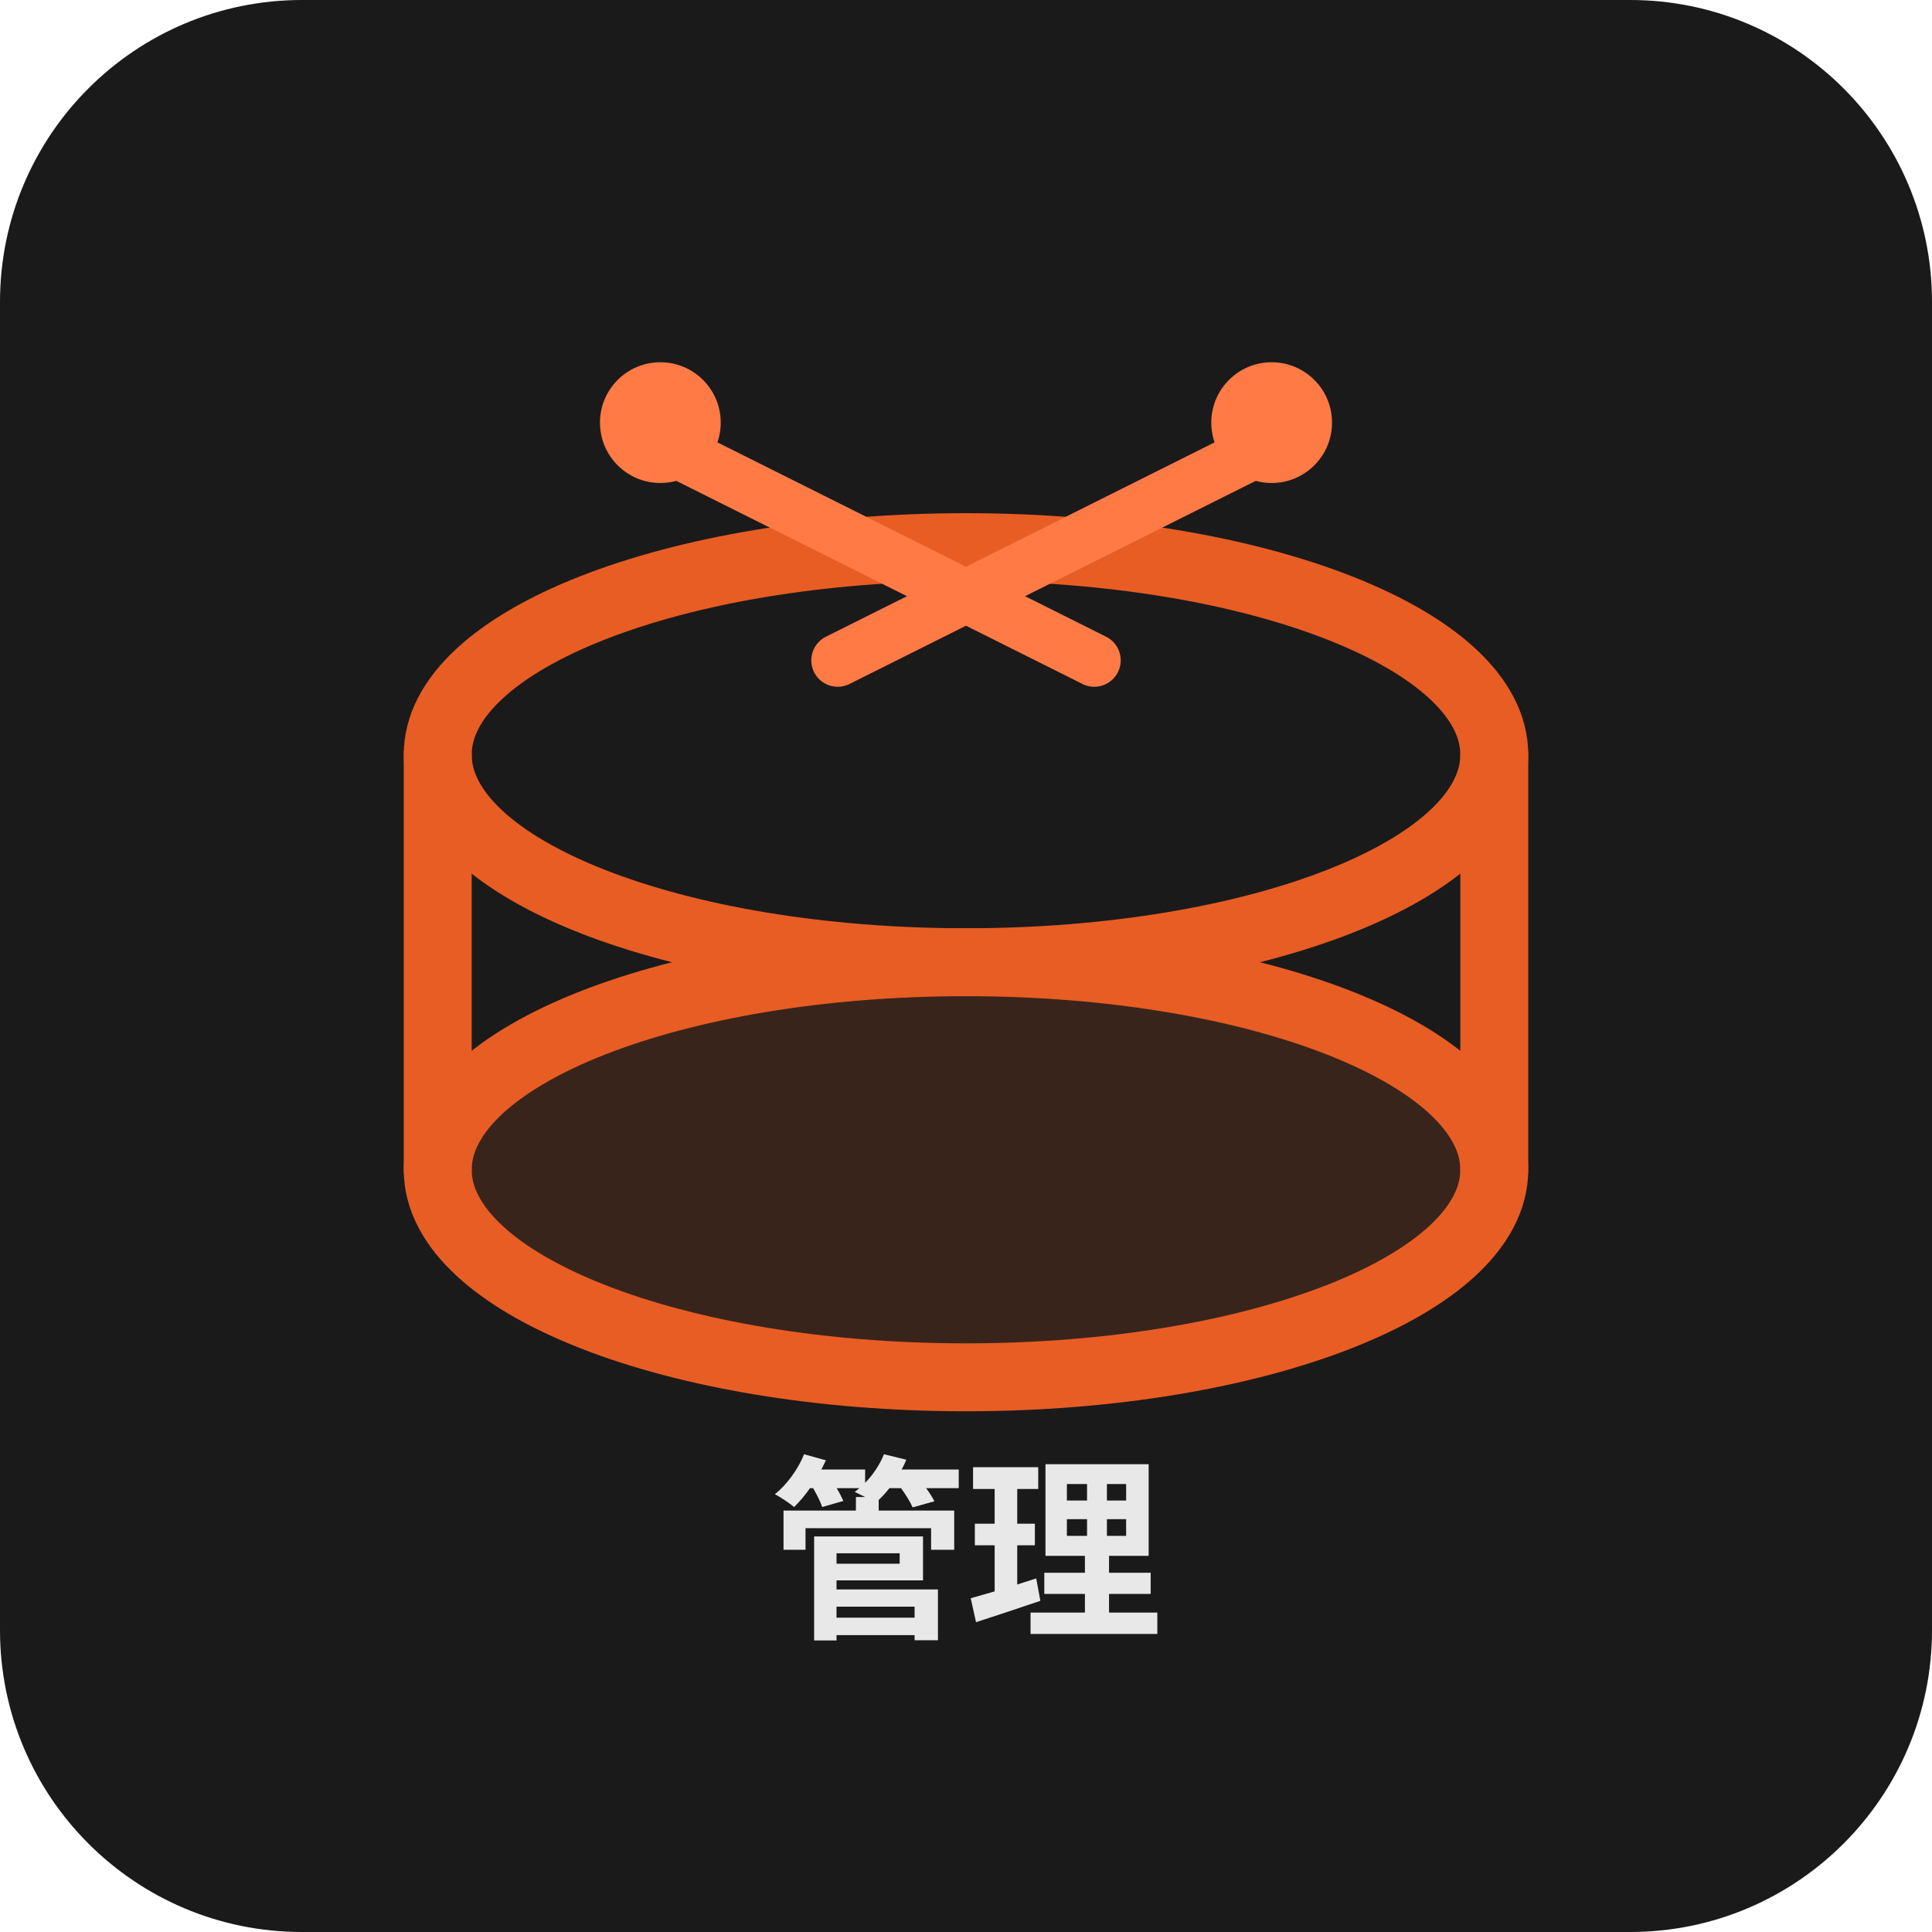
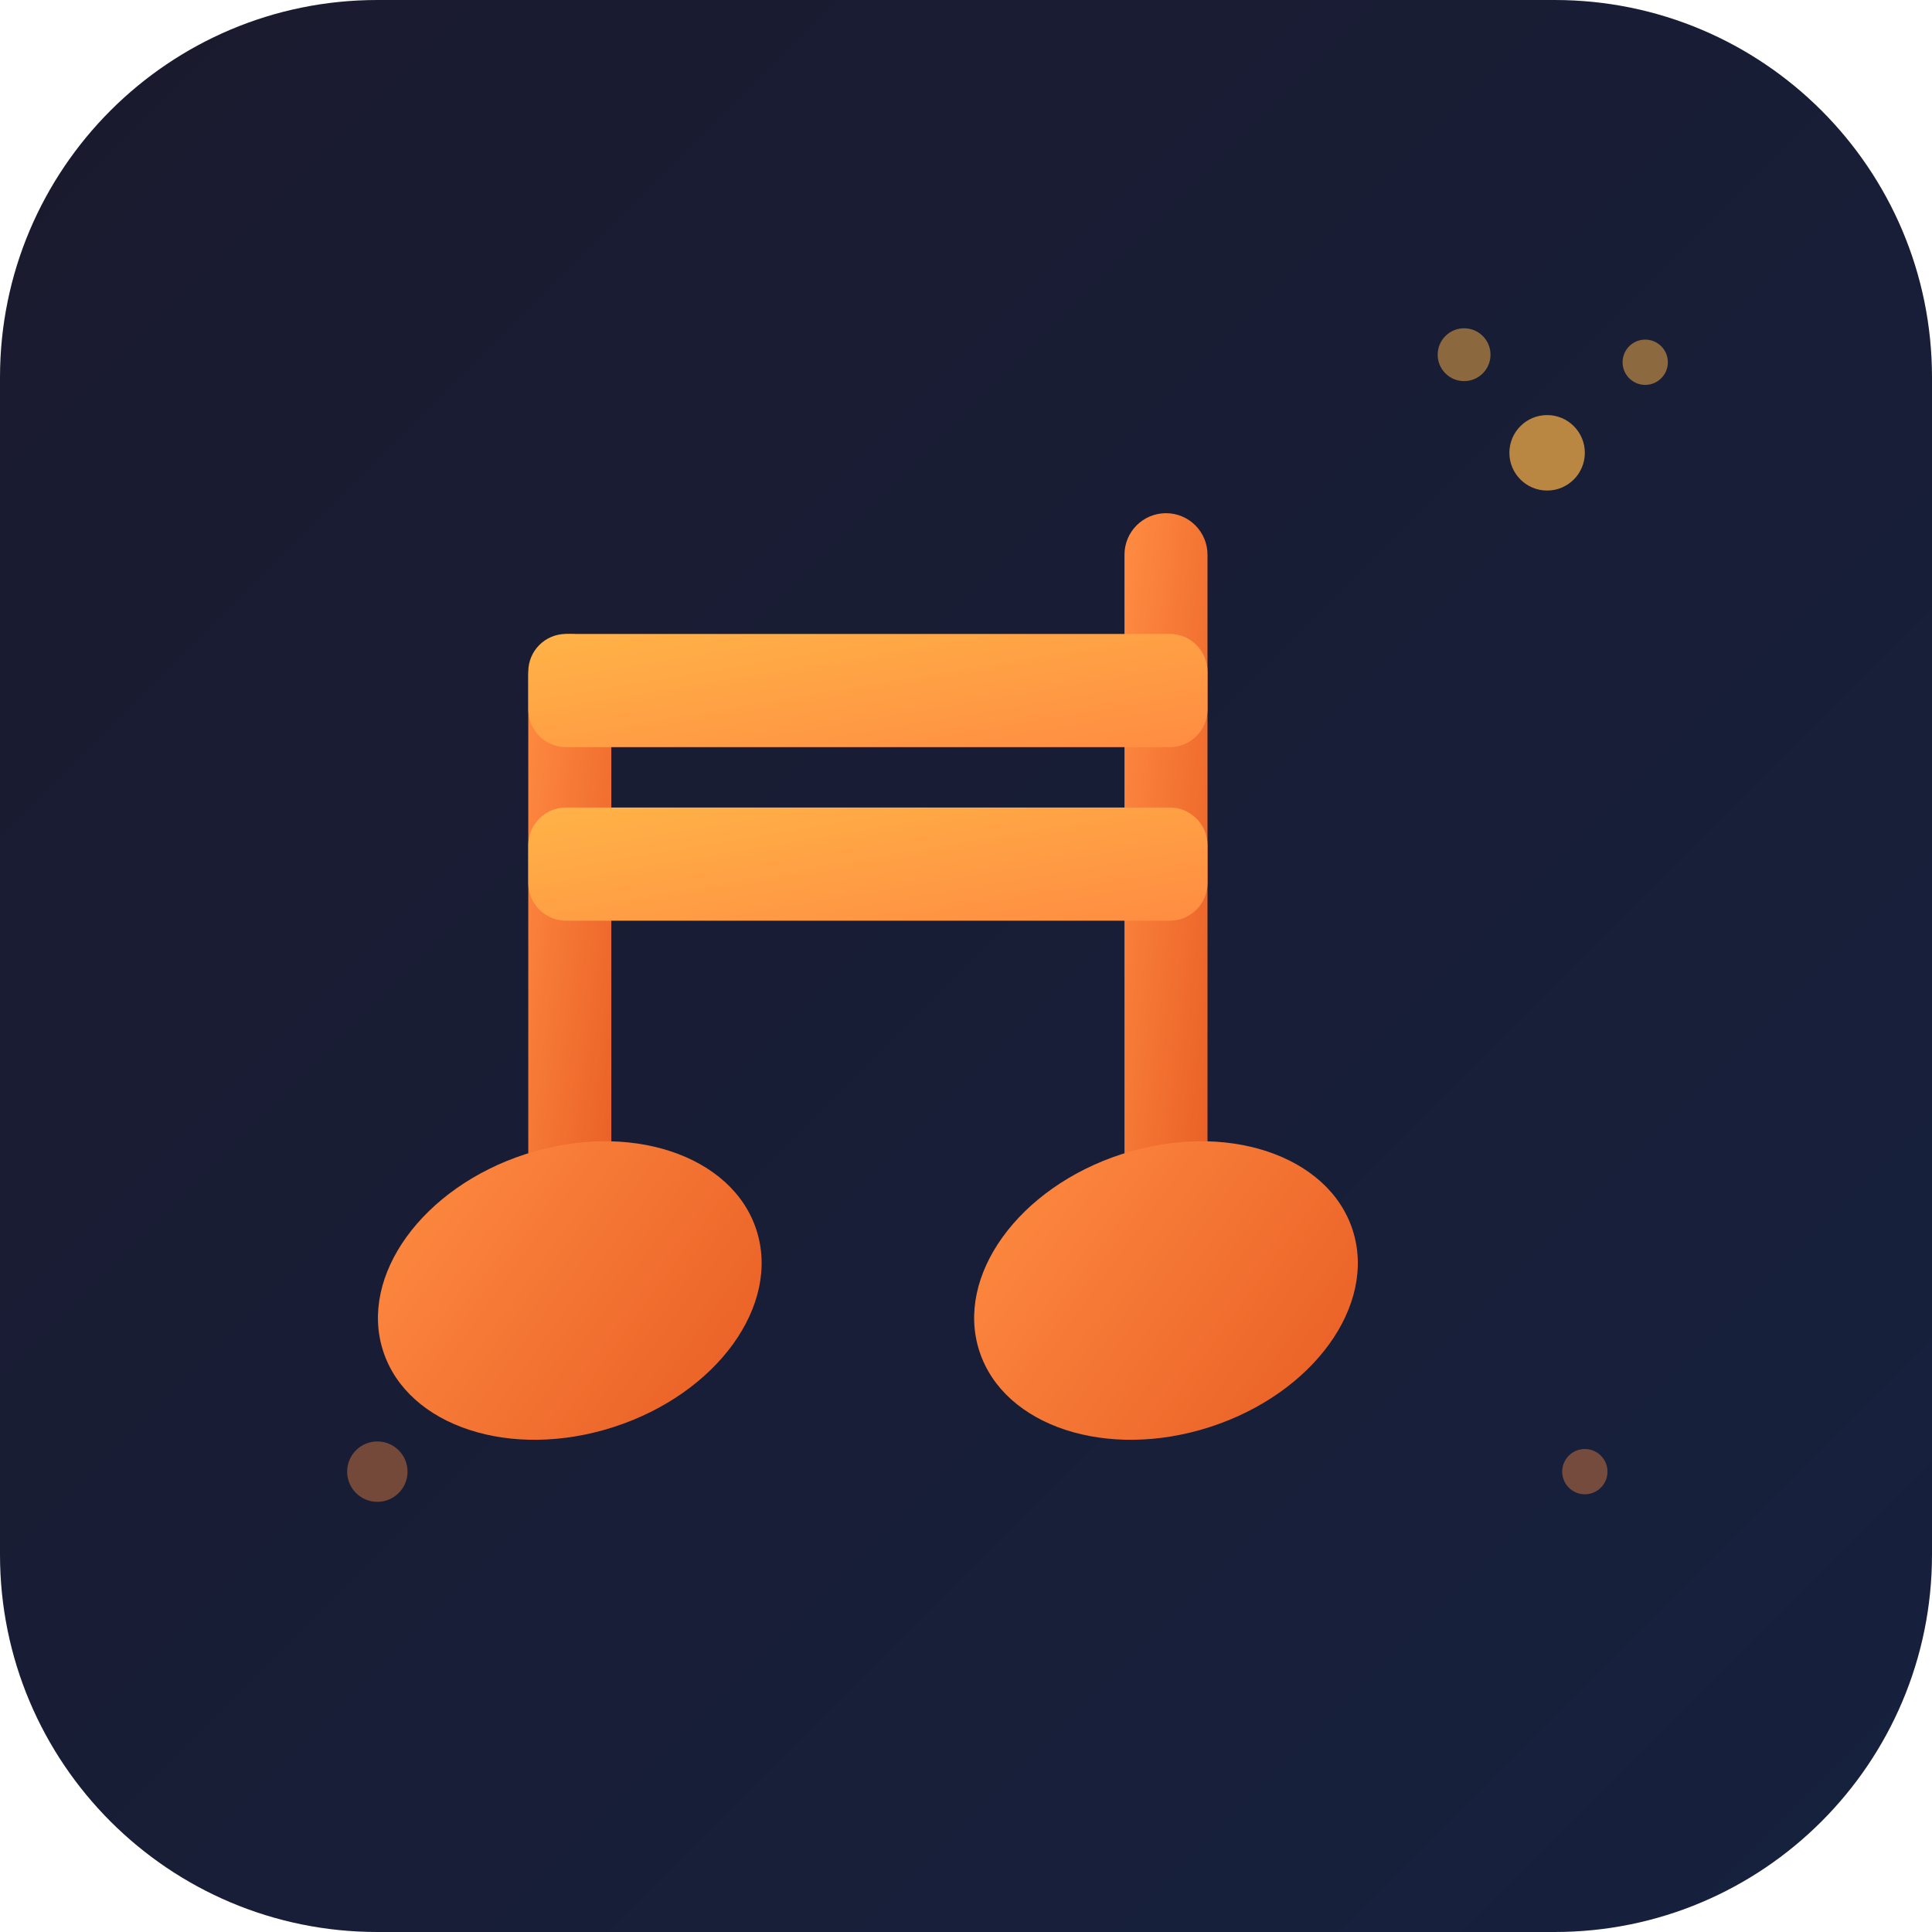
<svg xmlns="http://www.w3.org/2000/svg" viewBox="0 0 512 512">
-   <rect width="512" height="512" rx="80" fill="#1a1a1a" />
-   <ellipse cx="256" cy="200" rx="140" ry="55" fill="none" stroke="#E85D24" stroke-width="18" />
-   <line x1="116" y1="200" x2="116" y2="310" stroke="#E85D24" stroke-width="18" stroke-linecap="round" />
-   <line x1="396" y1="200" x2="396" y2="310" stroke="#E85D24" stroke-width="18" stroke-linecap="round" />
-   <ellipse cx="256" cy="310" rx="140" ry="55" fill="#E85D24" opacity="0.15" />
-   <ellipse cx="256" cy="310" rx="140" ry="55" fill="none" stroke="#E85D24" stroke-width="18" />
-   <line x1="180" y1="120" x2="290" y2="175" stroke="#ff7a45" stroke-width="14" stroke-linecap="round" />
-   <line x1="332" y1="120" x2="222" y2="175" stroke="#ff7a45" stroke-width="14" stroke-linecap="round" />
-   <circle cx="175" cy="112" r="16" fill="#ff7a45" />
-   <circle cx="337" cy="112" r="16" fill="#ff7a45" />
-   <text x="256" y="430" text-anchor="middle" font-family="sans-serif" font-size="52" font-weight="700" fill="#e8e8e8">管理</text>
+   <defs>
+     <linearGradient id="bg" x1="0%" y1="0%" x2="100%" y2="100%">
+       <stop offset="0%" style="stop-color:#1a1a2e" />
+       <stop offset="100%" style="stop-color:#16213e" />
+     </linearGradient>
+     <linearGradient id="note" x1="0%" y1="0%" x2="100%" y2="100%">
+       <stop offset="0%" style="stop-color:#ff8c42" />
+       <stop offset="100%" style="stop-color:#E85D24" />
+     </linearGradient>
+     <linearGradient id="beam" x1="0%" y1="0%" x2="100%" y2="100%">
+       <stop offset="0%" style="stop-color:#ffb347" />
+       <stop offset="100%" style="stop-color:#ff8c42" />
+     </linearGradient>
+   </defs>
+   <rect width="512" height="512" rx="100" fill="url(#bg)" />
+   <rect x="140" y="168" width="22" height="168" rx="11" fill="url(#note)" />
+   <rect x="298" y="136" width="22" height="200" rx="11" fill="url(#note)" />
+   <rect x="140" y="168" width="180" height="30" rx="10" fill="url(#beam)" />
+   <rect x="140" y="214" width="180" height="30" rx="10" fill="url(#beam)" />
+   <ellipse cx="151" cy="342" rx="52" ry="38" transform="rotate(-18 151 342)" fill="url(#note)" />
+   <ellipse cx="309" cy="342" rx="52" ry="38" transform="rotate(-18 309 342)" fill="url(#note)" />
+   <circle cx="410" cy="120" r="10" fill="#ffb347" opacity="0.7" />
+   <circle cx="436" cy="96" r="6" fill="#ffb347" opacity="0.5" />
+   <circle cx="388" cy="94" r="7" fill="#ffb347" opacity="0.5" />
+   <circle cx="100" cy="390" r="8" fill="#ff8c42" opacity="0.4" />
+   <circle cx="420" cy="390" r="6" fill="#ff8c42" opacity="0.4" />
</svg>
